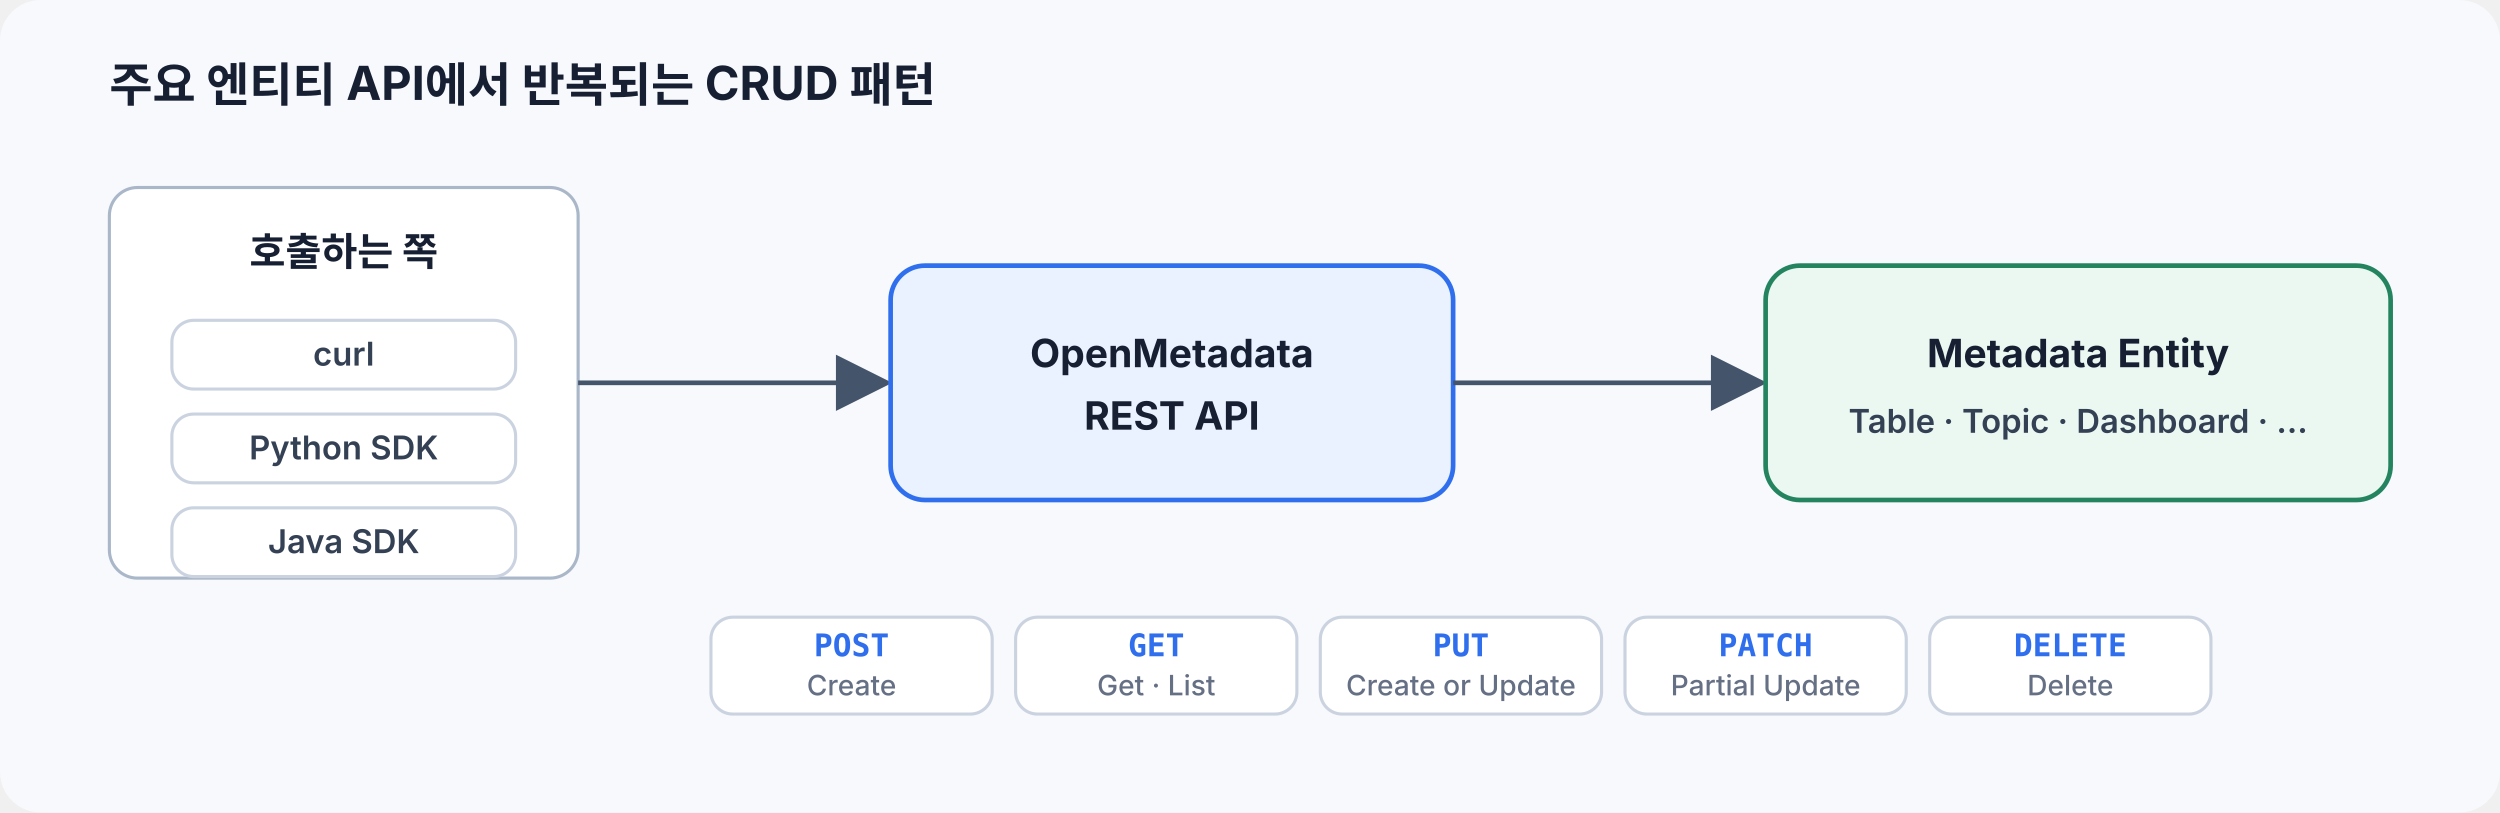
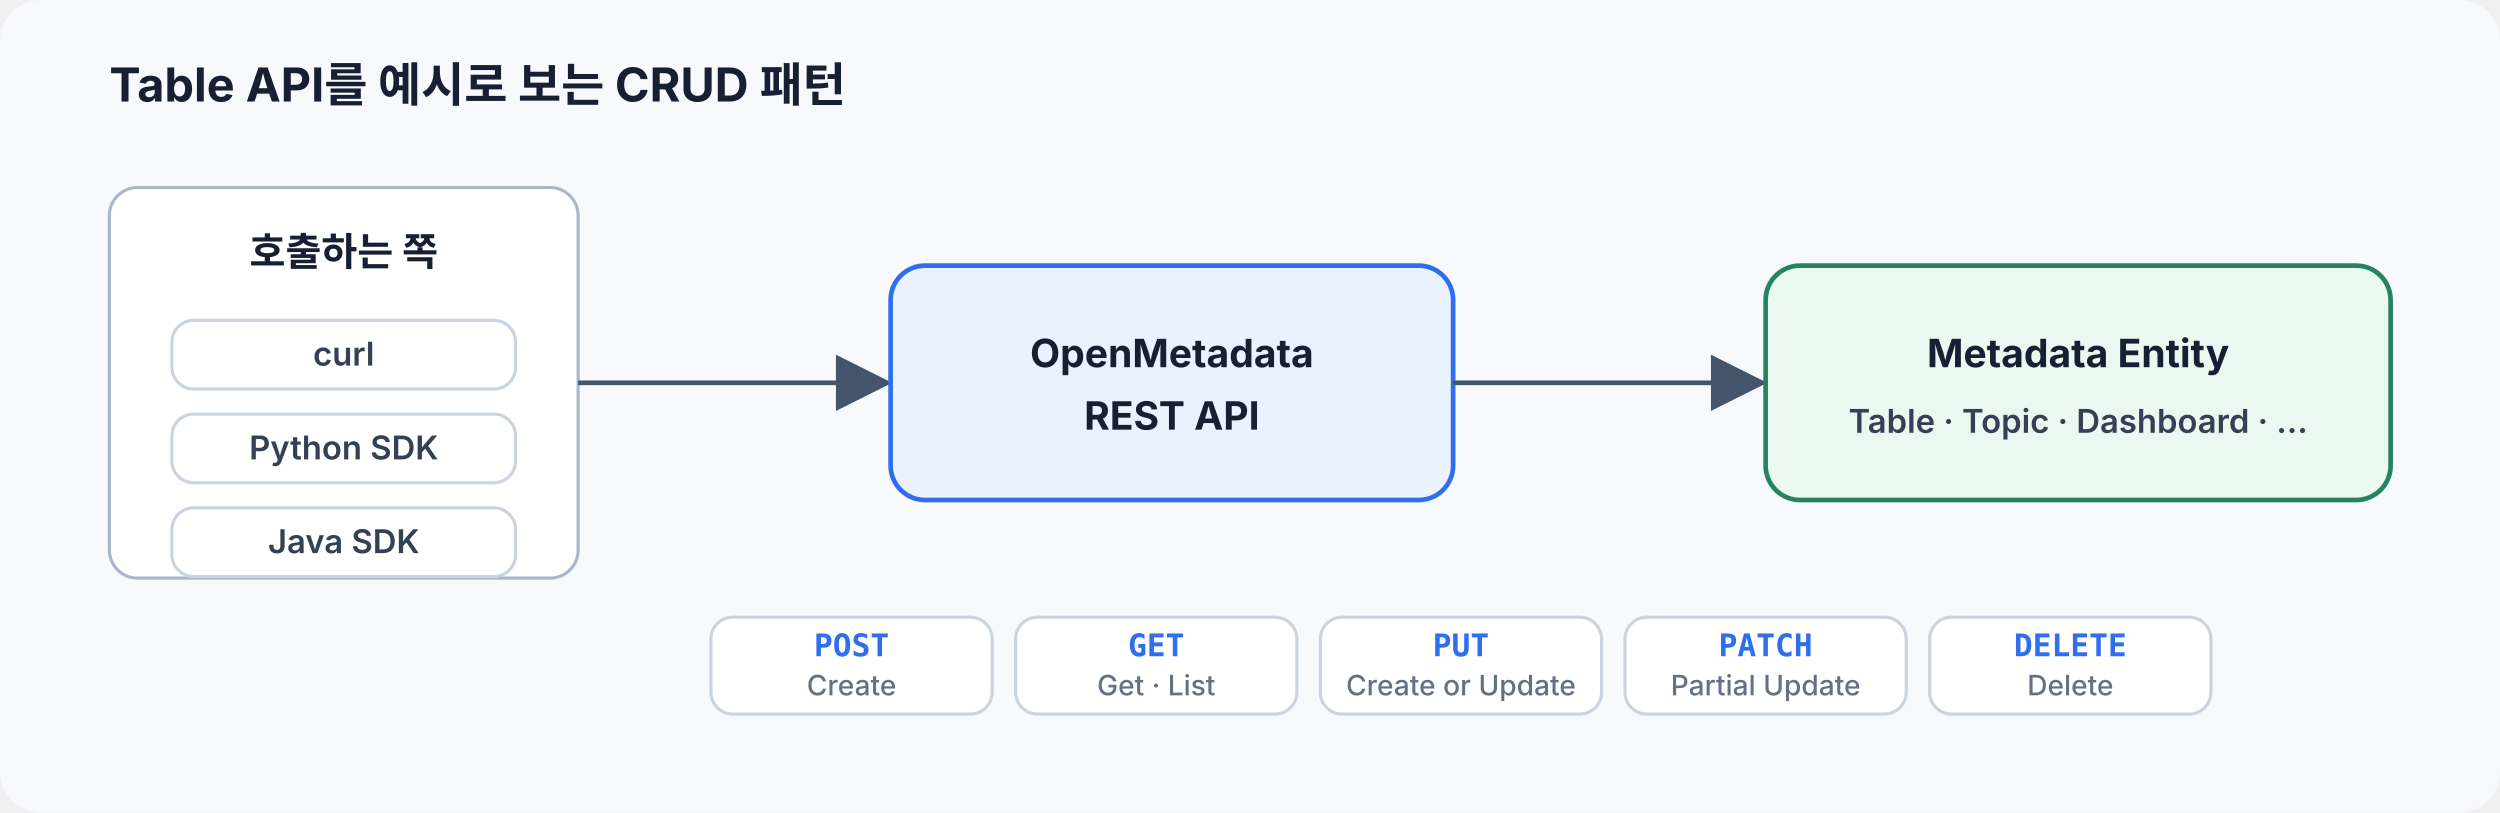
<svg xmlns="http://www.w3.org/2000/svg" width="1600" height="520" viewBox="0 0 1600 520" role="img" aria-labelledby="title desc">
  <defs>
    <marker id="arrow" markerWidth="12" markerHeight="12" refX="10" refY="6" orient="auto">
      <path d="M0,0 L12,6 L0,12 Z" fill="#44546A" />
    </marker>
    <style>
      .bg { fill:#F7F9FC; }
      .box { fill:#FFFFFF; stroke:#A9B7C9; stroke-width:2; rx:18; }
      .api { fill:#EAF2FF; stroke:#2F6FED; stroke-width:3; rx:22; }
      .entity { fill:#EAF8F1; stroke:#24845F; stroke-width:3; rx:22; }
      .pill { fill:#FFFFFF; stroke:#CAD3DF; stroke-width:2; rx:14; }
      .line { stroke:#44546A; stroke-width:3; fill:none; marker-end:url(#arrow); }
      .title { font:700 30px -apple-system,BlinkMacSystemFont,"Segoe UI","Noto Sans KR",sans-serif; fill:#172033; }
      .label { font:700 25px -apple-system,BlinkMacSystemFont,"Segoe UI","Noto Sans KR",sans-serif; fill:#172033; }
      .small { font:600 21px -apple-system,BlinkMacSystemFont,"Segoe UI","Noto Sans KR",sans-serif; fill:#344054; }
      .method { font:700 20px ui-monospace,SFMono-Regular,Menlo,monospace; fill:#2F6FED; }
      .caption { font:500 18px -apple-system,BlinkMacSystemFont,"Segoe UI","Noto Sans KR",sans-serif; fill:#667085; }
    </style>
  </defs>
  <rect class="bg" width="1600" height="520" rx="26" />
-   <text class="title" x="70" y="65">주요 엔티티 API에서 반복되는 CRUD 패턴</text>
+   <text class="title" x="70" y="65">Table API를 예시로 보는 CRUD 패턴</text>
  <rect class="box" x="70" y="120" width="300" height="250" />
  <text class="label" x="220" y="170" text-anchor="middle">호출하는 쪽</text>
  <rect class="pill" x="110" y="205" width="220" height="44" />
  <text class="small" x="220" y="234" text-anchor="middle">curl</text>
  <rect class="pill" x="110" y="265" width="220" height="44" />
  <text class="small" x="220" y="294" text-anchor="middle">Python SDK</text>
  <rect class="pill" x="110" y="325" width="220" height="44" />
  <text class="small" x="220" y="354" text-anchor="middle">Java SDK</text>
  <path class="line" d="M370 245 H565" />
  <rect class="api" x="570" y="170" width="360" height="150" />
  <text class="label" x="750" y="235" text-anchor="middle">OpenMetadata</text>
  <text class="label" x="750" y="275" text-anchor="middle">REST API</text>
  <path class="line" d="M930 245 H1125" />
  <rect class="entity" x="1130" y="170" width="400" height="150" />
  <text class="label" x="1330" y="235" text-anchor="middle">Metadata Entity</text>
  <text class="small" x="1330" y="277" text-anchor="middle">Table · Topic · Dashboard · …</text>
  <rect class="pill" x="455" y="395" width="180" height="62" />
  <text class="method" x="545" y="420" text-anchor="middle">POST</text>
  <text class="caption" x="545" y="445" text-anchor="middle">Create</text>
  <rect class="pill" x="650" y="395" width="180" height="62" />
  <text class="method" x="740" y="420" text-anchor="middle">GET</text>
  <text class="caption" x="740" y="445" text-anchor="middle">Get · List</text>
  <rect class="pill" x="845" y="395" width="180" height="62" />
  <text class="method" x="935" y="420" text-anchor="middle">PUT</text>
  <text class="caption" x="935" y="445" text-anchor="middle">Create or Update</text>
  <rect class="pill" x="1040" y="395" width="180" height="62" />
  <text class="method" x="1130" y="420" text-anchor="middle">PATCH</text>
  <text class="caption" x="1130" y="445" text-anchor="middle">Partial Update</text>
  <rect class="pill" x="1235" y="395" width="180" height="62" />
  <text class="method" x="1325" y="420" text-anchor="middle">DELETE</text>
  <text class="caption" x="1325" y="445" text-anchor="middle">Delete</text>
</svg>
